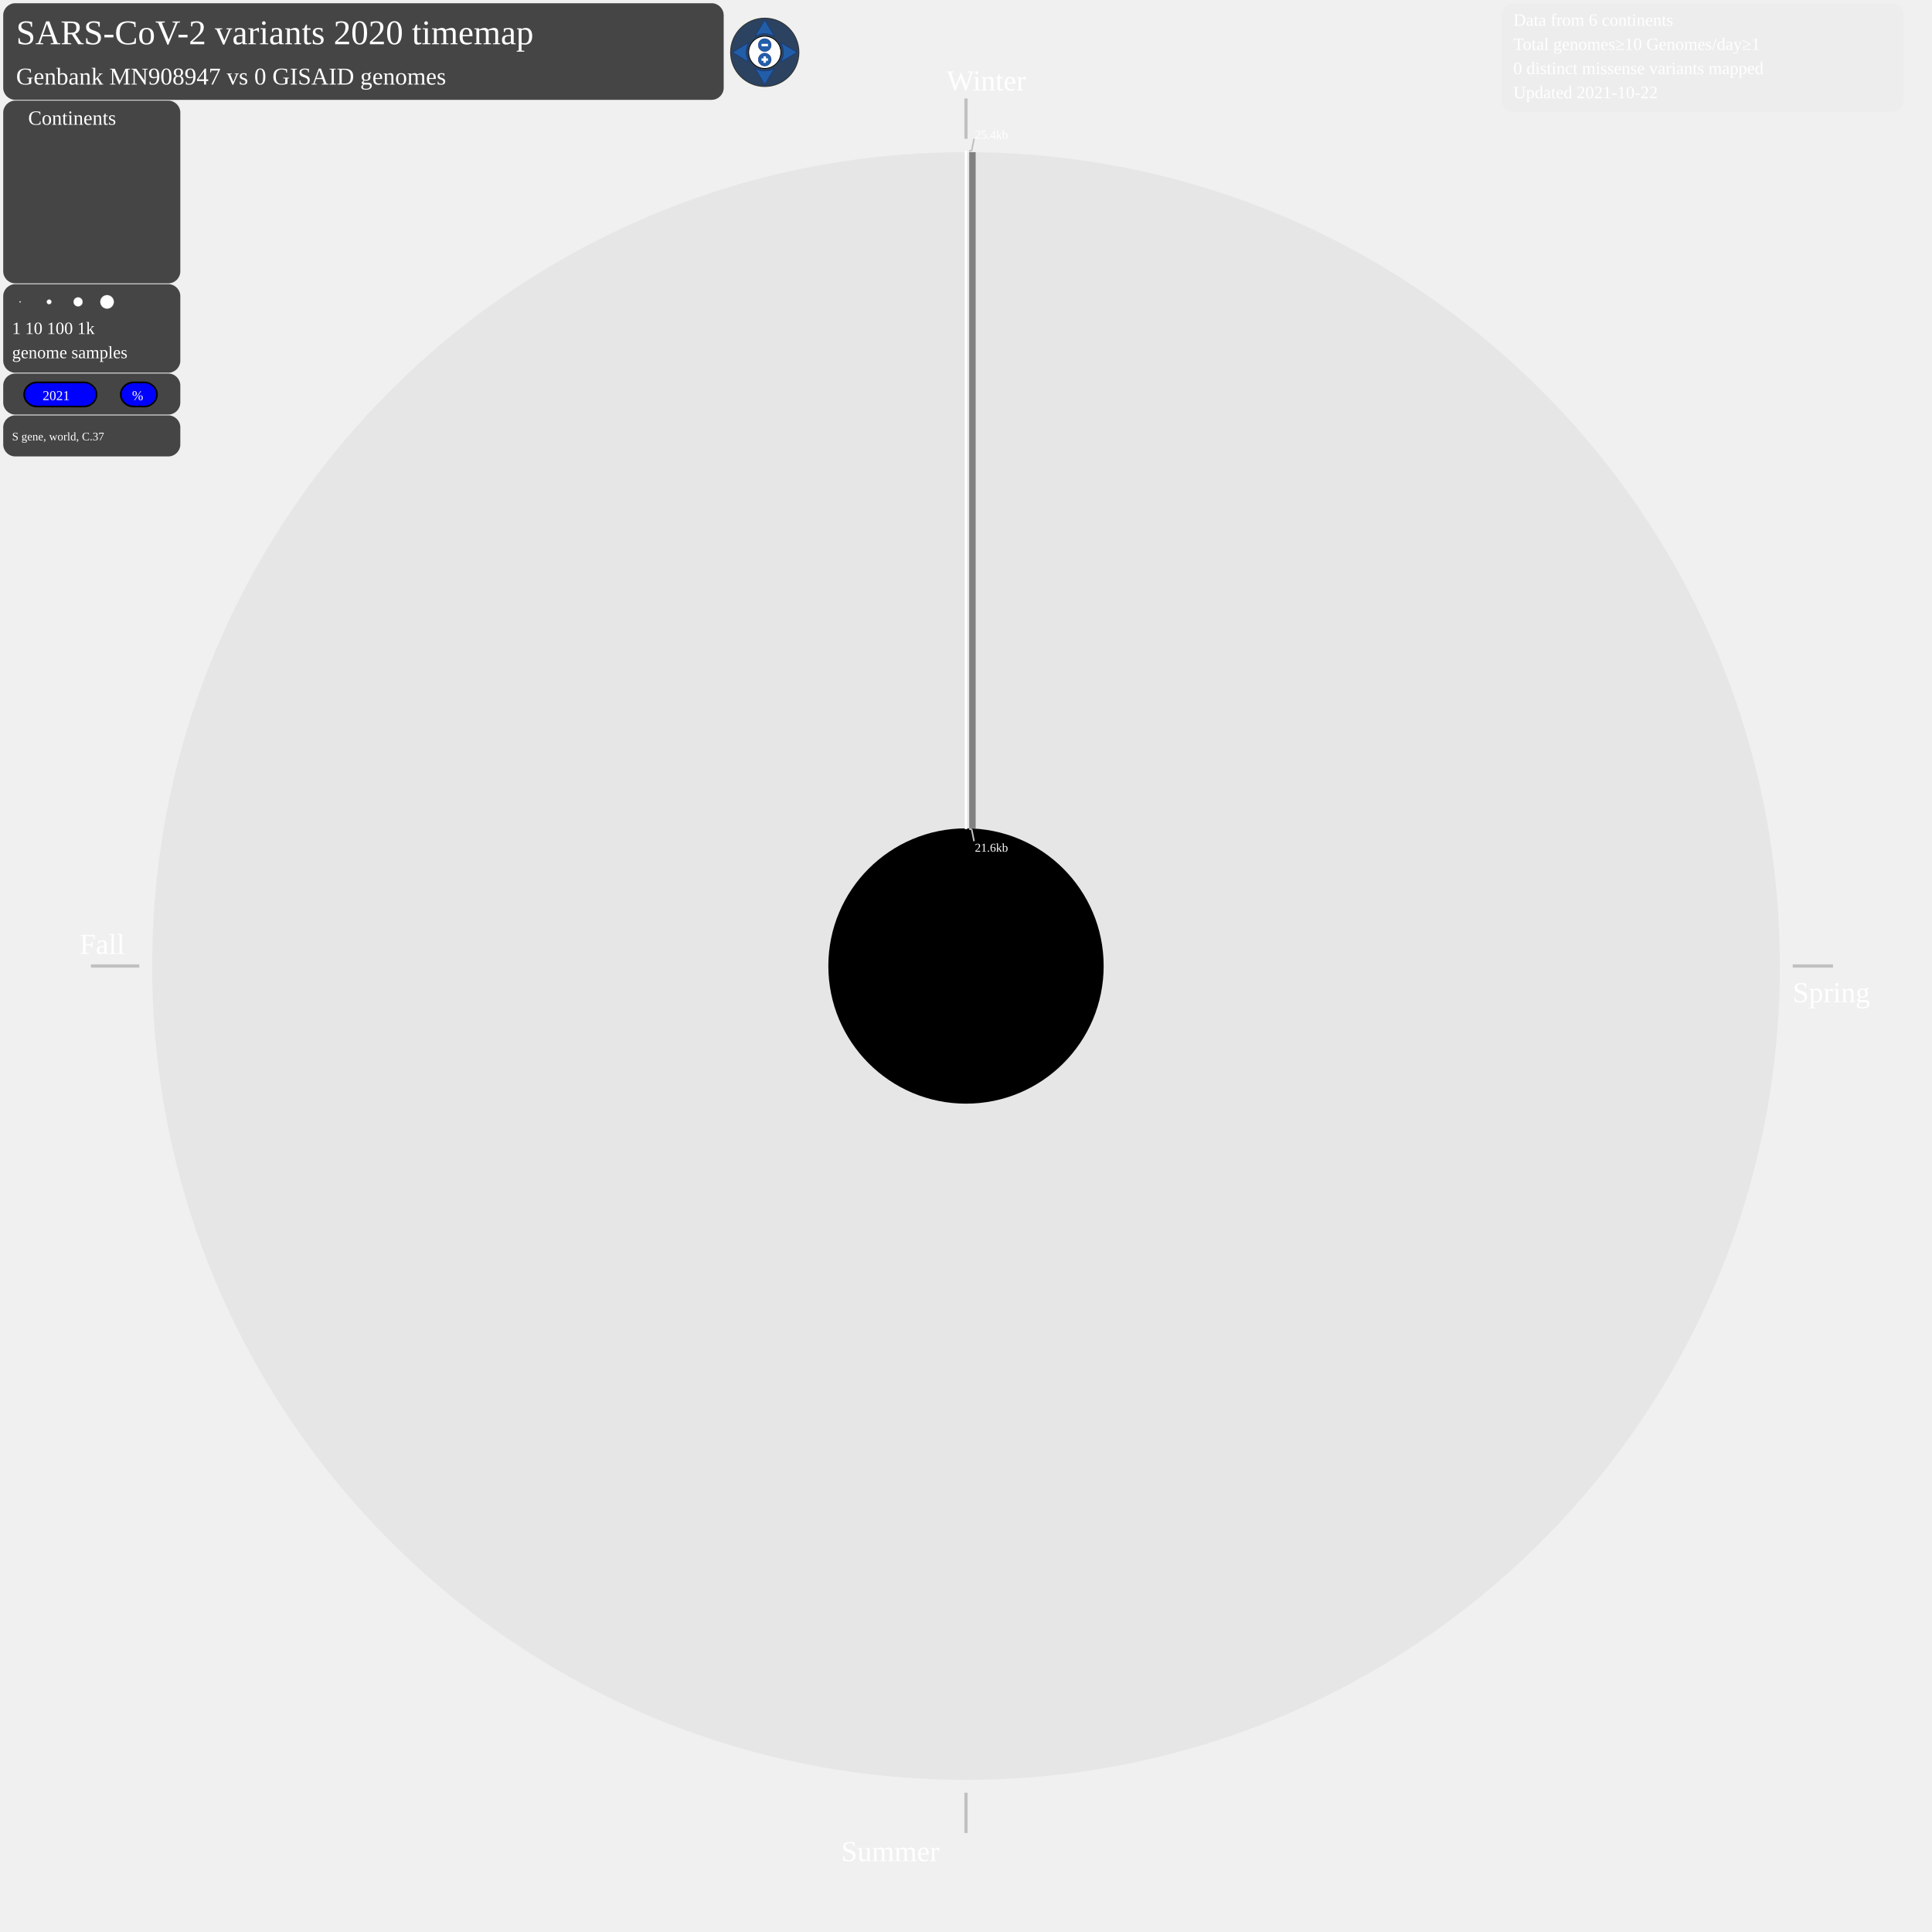
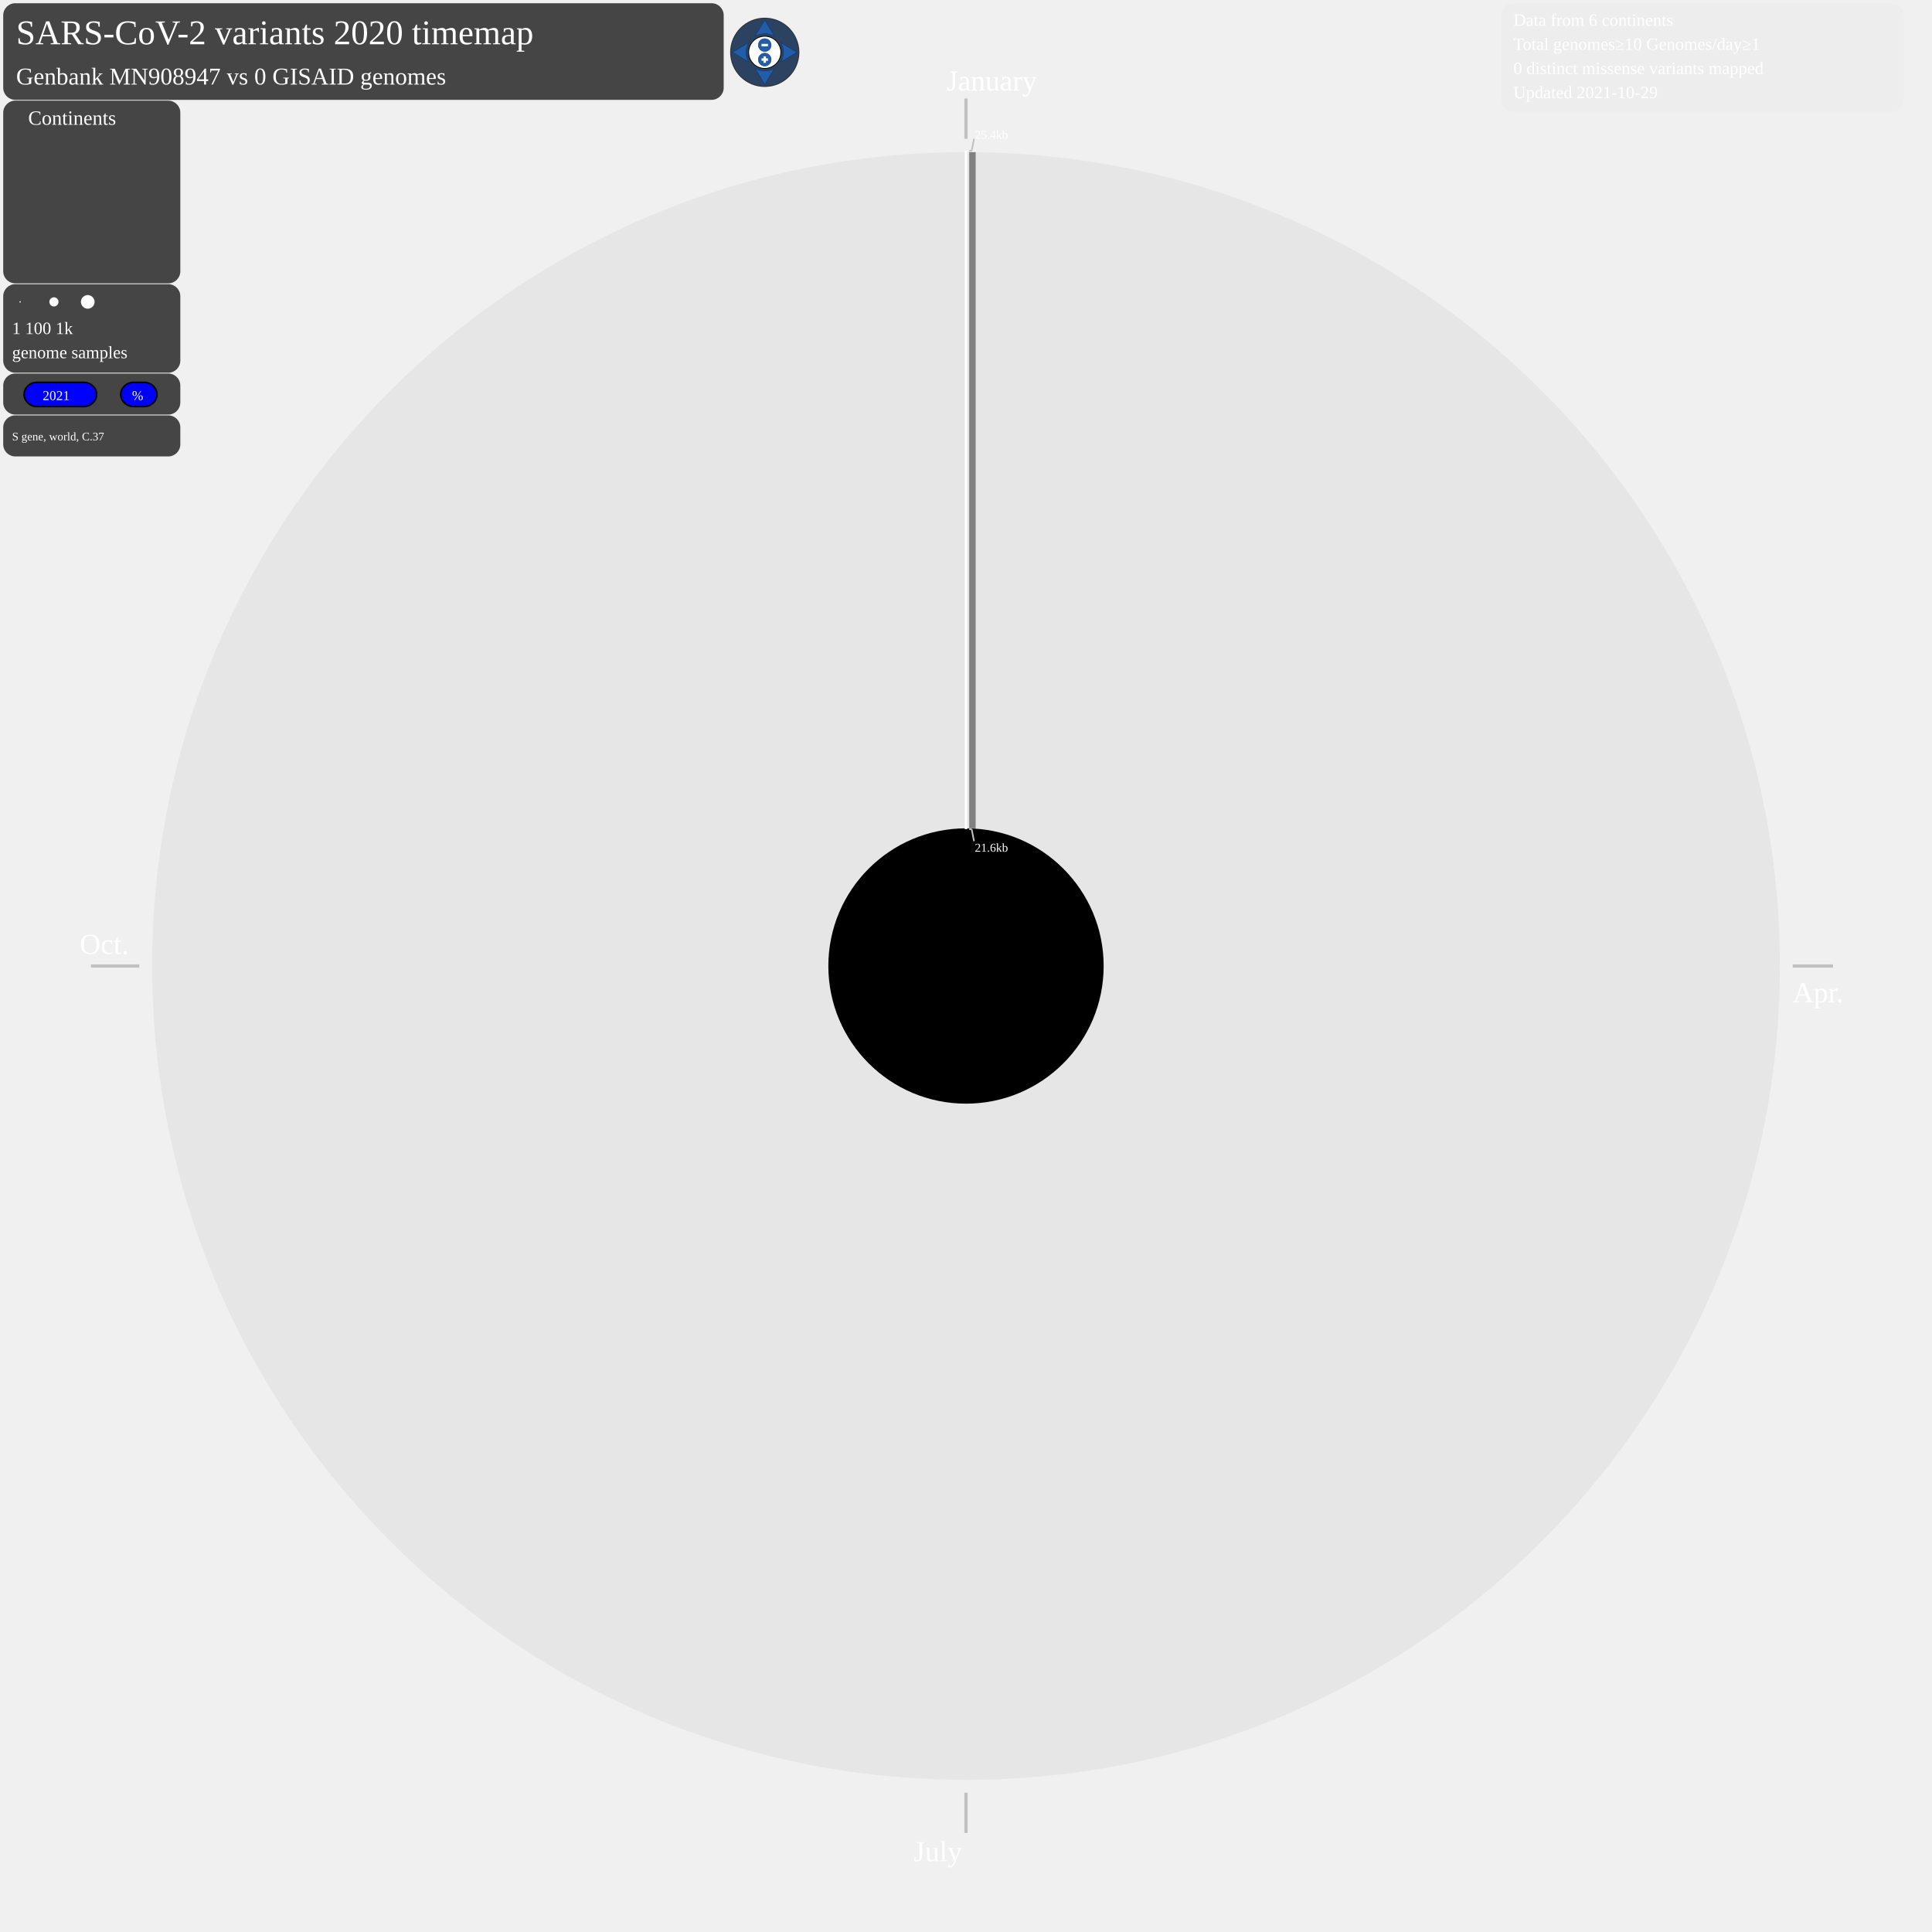
<svg xmlns="http://www.w3.org/2000/svg" width="2400" height="2400" style="background-color:black" viewBox="0 0 2400 2400" id="map-svg">
  <defs>
    <style type="text/css">
	.sb {
	stroke-width:0.8;
	stroke-opacity:0.7;
	}
	.sb:hover {
	stroke-width:0.8;
	stroke-opacity:1.0;
	}
	.compass {
	fill: #fff;
	stroke: #000;
	stroke-width: 1;
	}
	.button {
	fill: #225EA8;
	stroke: #0C2C84;
	stroke-width: 0.5;
	stroke-miterlimit:6;
	stroke-linecap: round;
	}
	.button:hover {
	stroke-width: 1;
	}
	.plus-minus {
	fill: #fff;
	pointer-events: none;
	}
	.legendcol {
	stroke: none;
	fill-opacity:0.85;
	}
	.legendcol:hover {
	fill-opacity:1.0;
	}
	.cv {
	stroke: none;
	fill-opacity:0.35;
	}
	.cv:hover {
	stroke: none;
	fill-opacity:0.8;
	}
	a:link, a:visited {
	cursor: pointer;
	}
	a:hover, a:active {
	outline: dotted 2px yellow;
	}
	g:hover, g:active {
	outline: dotted 2px yellow;
	}
	.static {
	cursor: not-allowed;
	}
	.draggable, .draggable-group {
	cursor: pointer;
	}
	svg text {
	cursor: default;
	-webkit-user-select: none;
	-moz-user-select: none;
	-ms-user-select: none;
	user-select: none;
	}
	</style>
  </defs>
  <text font-size="3.6em" x="20" y="55" fill="white">SARS-CoV-2 variants 2020 timemap</text>
  <g id="matrix-group" transform="matrix(1 0 0 1 0 0)" class="draggable-group">
    <circle cx="1200" cy="1200" r="1011" style="fill:grey;stroke:black;stroke-width:0;fill-opacity:0.085;" />
    <circle cx="1200" cy="1200" r="171" style="fill:black;stroke:black;stroke-width:0;fill-opacity:1;" />
    <line x1="1200" y1="122.363" x2="1200" y2="172.363" style="stroke:silver;stroke-width:4" />
-     <text font-size="3.0em" x="1176" y="112.363" fill="white">Winter</text>
+     <text font-size="3.0em" x="1176" y="112.363" fill="white">January</text>
    <line x1="2227" y1="1200" x2="2277" y2="1200" style="stroke:silver;stroke-width:4" />
-     <text font-size="3.0em" x="2227" y="1245" fill="white">Spring</text>
+     <text font-size="3.0em" x="2227" y="1245" fill="white">Apr.</text>
    <line x1="1200" y1="2227" x2="1200" y2="2277" style="stroke:silver;stroke-width:4" />
-     <text font-size="3.0em" x="1045" y="2312" fill="white">Summer</text>
+     <text font-size="3.0em" x="1135" y="2312" fill="white">July</text>
    <line x1="173" y1="1200" x2="113" y2="1200" style="stroke:silver;stroke-width:4" />
-     <text font-size="3.0em" x="99" y="1185" fill="white">Fall</text>
+     <text font-size="3.0em" x="99" y="1185" fill="white">Oct.</text>
    <g>
      <line x1="1208" y1="1029" x2="1208" y2="189" style="stroke:grey;stroke-width:8" />
    </g>
    <line x1="1200" y1="187.363" x2="1200" y2="1030" style="stroke:white;stroke-width:3" />
    <line x1="1204" y1="187.363" x2="1207" y2="187.363" style="stroke:silver;stroke-width:2" />
    <line x1="1207" y1="187.363" x2="1210" y2="172.363" style="stroke:silver;stroke-width:2" />
    <line x1="1204" y1="1030" x2="1207" y2="1030" style="stroke:silver;stroke-width:2" />
    <line x1="1207" y1="1030" x2="1210" y2="1045" style="stroke:silver;stroke-width:2" />
    <text font-size="1.25em" x="1211" y="172.363" fill="white">25.4kb</text>
    <text font-size="1.25em" x="1211" y="1058" fill="white">21.6kb</text>
  </g>
  <rect x="4" y="4" width="895" height="120" rx="15" style="fill:#1B1B1B;stroke-width:0;fill-opacity:0.8;" />
  <a href="https://bcgsc.github.io/SARS2">
    <text font-size="3.6em" x="20" y="55" fill="white">SARS-CoV-2 variants 2020 timemap</text>
  </a>
  <text font-size="2.5em" x="20" y="105" fill="white">Genbank MN908947 vs 0 GISAID genomes</text>
  <circle cx="950" cy="65" r="43" fill="black" opacity="0.8" />
  <circle cx="950" cy="65" r="42" fill="#225EA8" opacity="0.4" />
  <path class="button" d="M950 25 l12   20 a40, 70 0 0,0 -24,  0z" />
  <path class="button" d="M910 65 l20  -12 a70, 40 0 0,0   0, 24z" />
  <path class="button" d="M950 105 l12  -20 a40, 70 0 0,1 -24,  0z" />
  <path class="button" d="M990 65 l-20 -12 a70, 40 0 0,1   0, 24z" />
  <circle class="compass" cx="950" cy="65" r="20" />
  <circle class="button" cx="950" cy="56" r="8" />
  <circle class="button" cx="950" cy="74" r="8" />
  <rect class="plus-minus" x="946" y="54.5" width="8" height="3" />
  <rect class="plus-minus" x="946" y="72.5" width="8" height="3" />
  <rect class="plus-minus" x="948.5" y="70" width="3" height="8" />
  <rect x="4" y="125" width="220" height="227" rx="15" style="fill:#1B1B1B;stroke-width:0;fill-opacity:0.8;" />
  <rect x="4" y="353" width="220" height="110" rx="15" style="fill:#1B1B1B;stroke-width:0;fill-opacity:0.8;" />
  <rect x="4" y="464" width="220" height="51" rx="15" style="fill:#1B1B1B;stroke-width:0;fill-opacity:0.8;" />
  <rect x="4" y="516" width="220" height="51" rx="15" style="fill:#1B1B1B;stroke-width:0;fill-opacity:0.8;" />
  <text font-size="1.2em" x="15" y="547" fill="white">S gene, world, C.37</text>
  <a href="https://bcgsc.github.io/SARS2_2021/2021SARS2spike_C37.svg">
    <rect x="30" y="475" width="90" height="30" rx="16" style="fill:blue;stroke:black;stroke-width:2;" />
    <text font-size="1.4em" x="53" y="497" fill="white">2021</text>
  </a>
  <a href="https://bcgsc.github.io/SARS2/2020ratioSARS2spike_C37.svg">
    <rect x="150" y="475" width="45" height="30" rx="16" style="fill:blue;stroke:black;stroke-width:2;" />
    <text font-size="1.4em" x="164" y="497" fill="white">%</text>
  </a>
  <text font-size="2.1em" x="35" y="155" fill="white">Continents</text>
  <circle cx="25" cy="375" r="0.843" style="fill:white;stroke:lightgrey;stroke-width:0.2;" />
-   <circle cx="61" cy="375" r="2.916" style="fill:white;stroke:lightgrey;stroke-width:0.2;" />
-   <circle cx="97" cy="375" r="5.612" style="fill:white;stroke:lightgrey;stroke-width:0.2;" />
-   <circle cx="133" cy="375" r="8.401" style="fill:white;stroke:lightgrey;stroke-width:0.2;" />
-   <text font-size="1.8em" x="15" y="415" fill="white">1      10        100        1k</text>
+   <circle cx="67" cy="375" r="5.612" style="fill:white;stroke:lightgrey;stroke-width:0.2;" />
+   <circle cx="109" cy="375" r="8.401" style="fill:white;stroke:lightgrey;stroke-width:0.2;" />
+   <text font-size="1.8em" x="15" y="415" fill="white">1       100        1k</text>
  <text font-size="1.8em" x="15" y="445" fill="white">genome samples</text>
  <rect x="1865" y="4" width="500" height="135" rx="15" style="fill:gainsboro;stroke-width:0;fill-opacity:0.15;" />
  <text font-size="1.8em" x="1880" y="32" fill="white">Data from 6 continents</text>
  <text font-size="1.8em" x="1880" y="62" fill="white">Total genomes≥10  Genomes/day≥1</text>
  <text font-size="1.8em" x="1880" y="92" fill="white">0 distinct missense variants mapped</text>
-   <text font-size="1.8em" x="1880" y="122" fill="white">Updated 2021-10-22</text>
+   <text font-size="1.8em" x="1880" y="122" fill="white">Updated 2021-10-29</text>
</svg>
